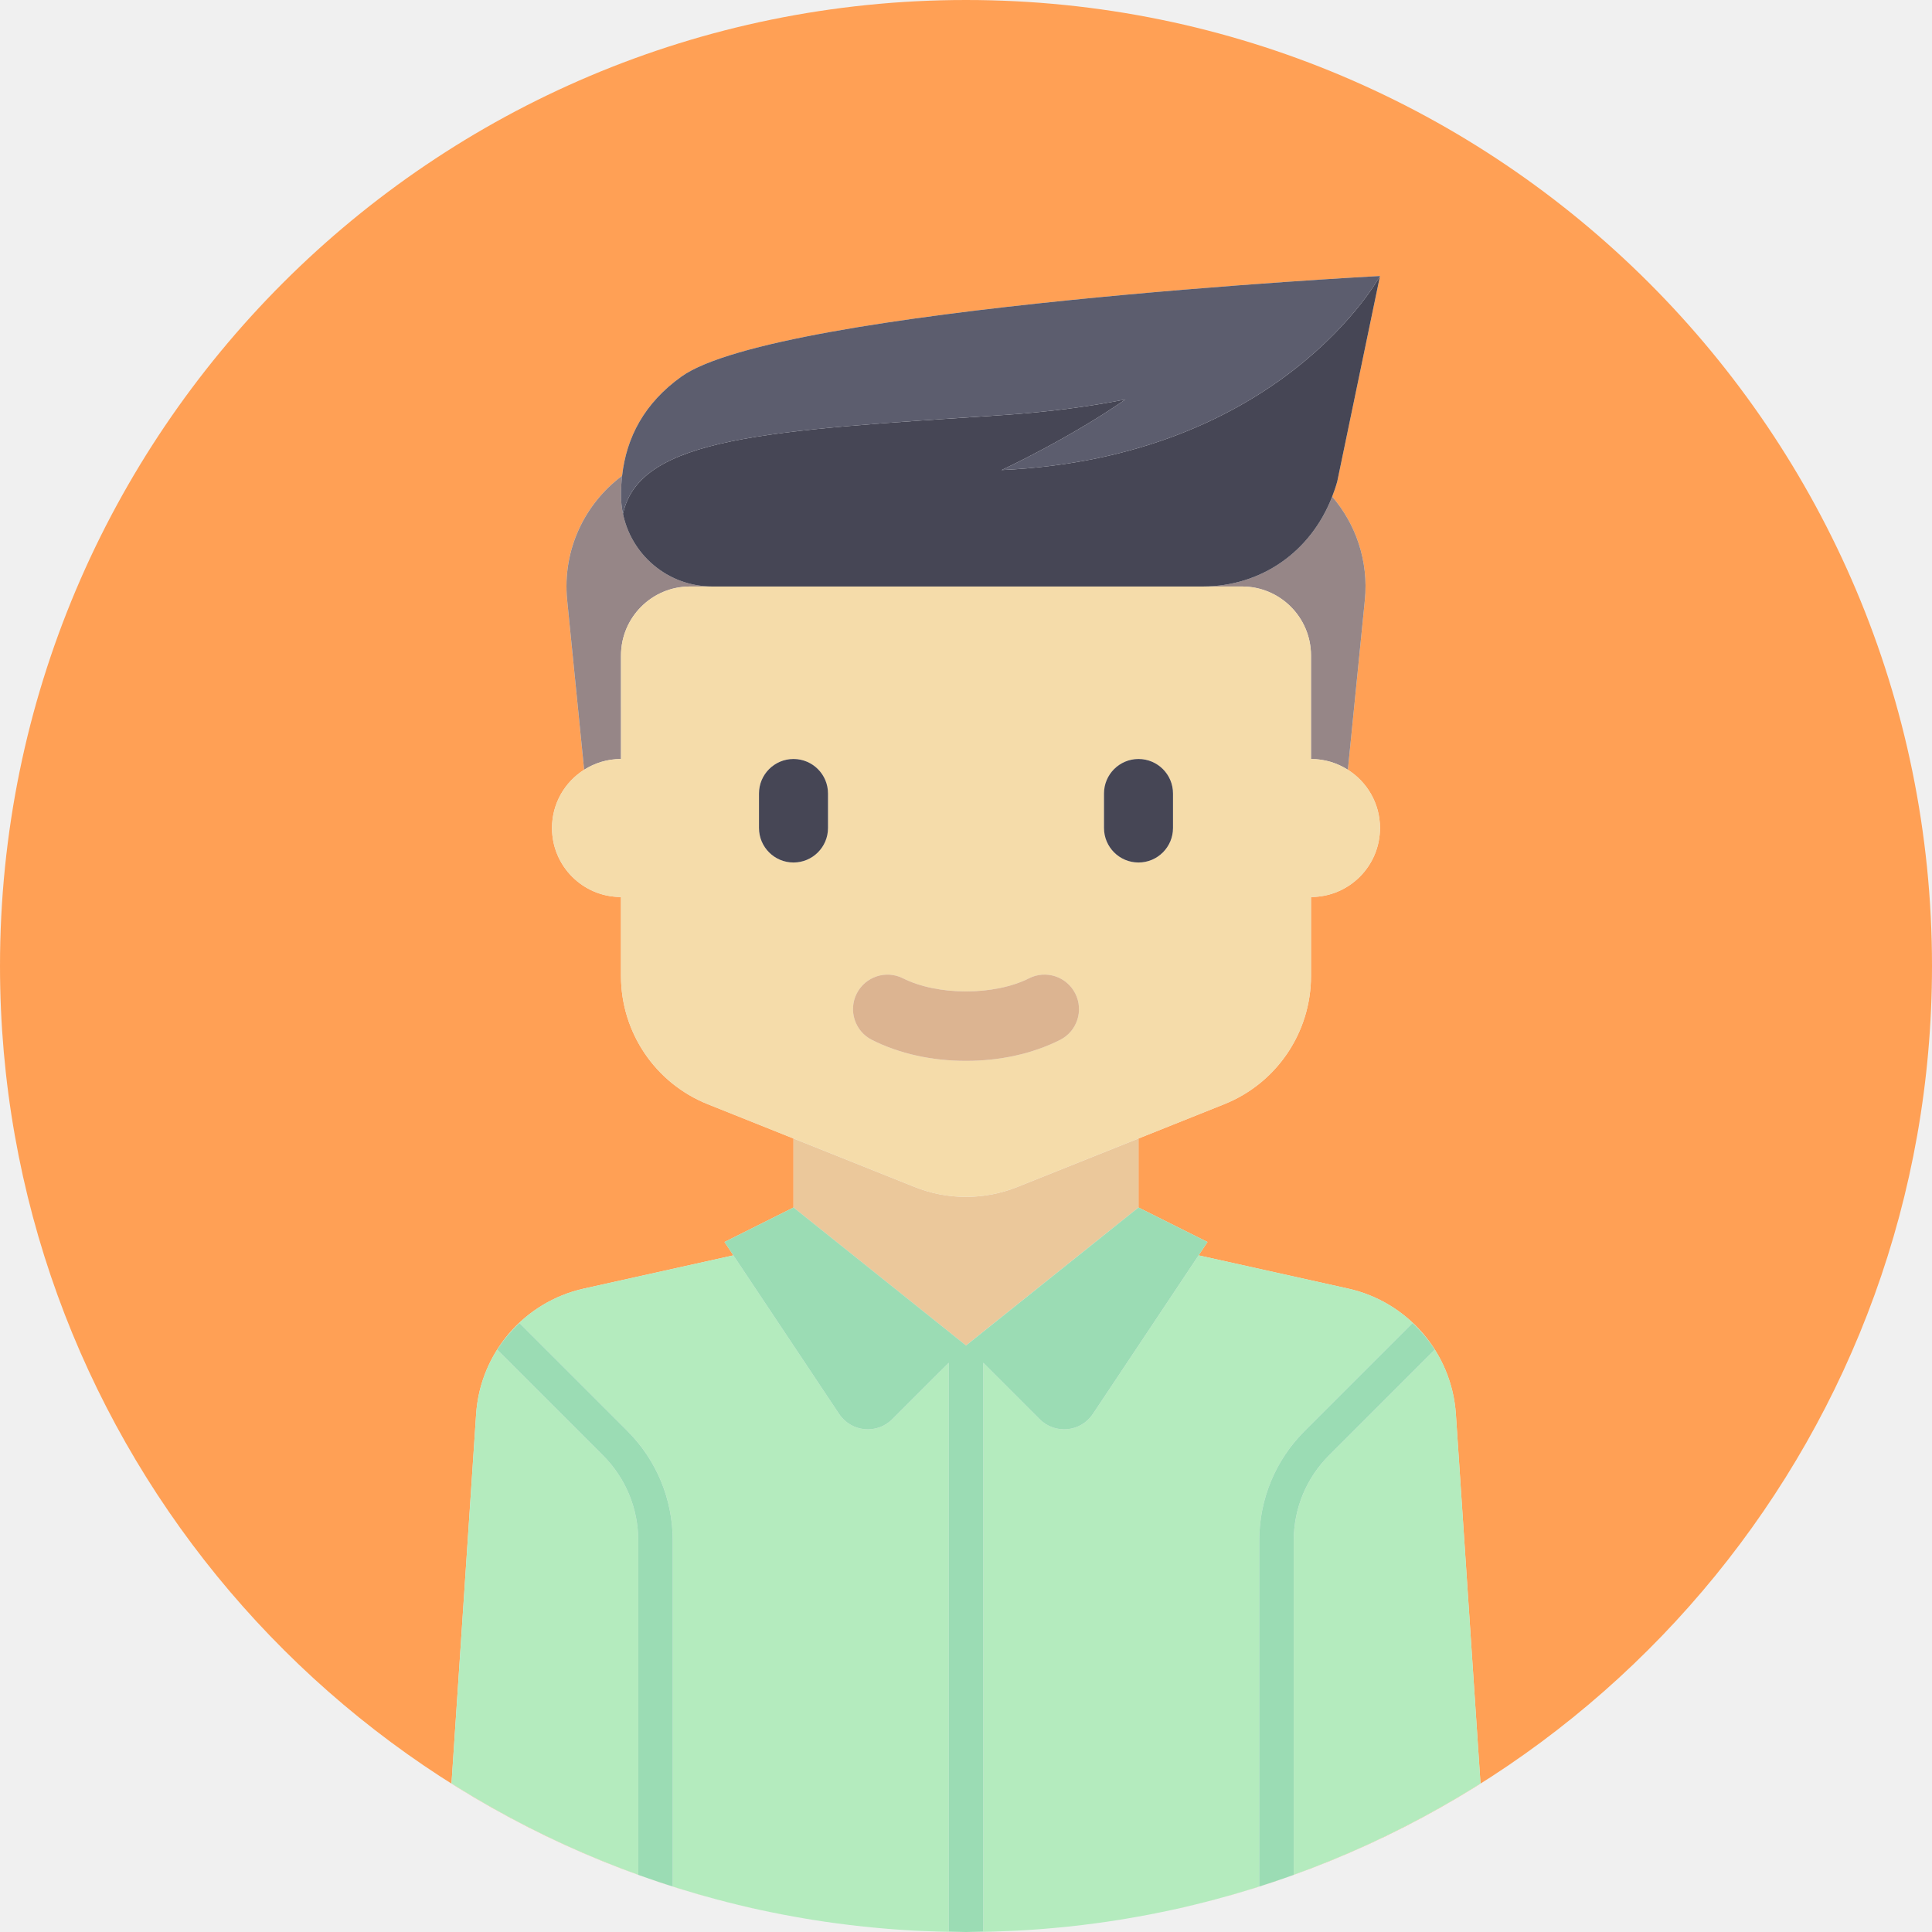
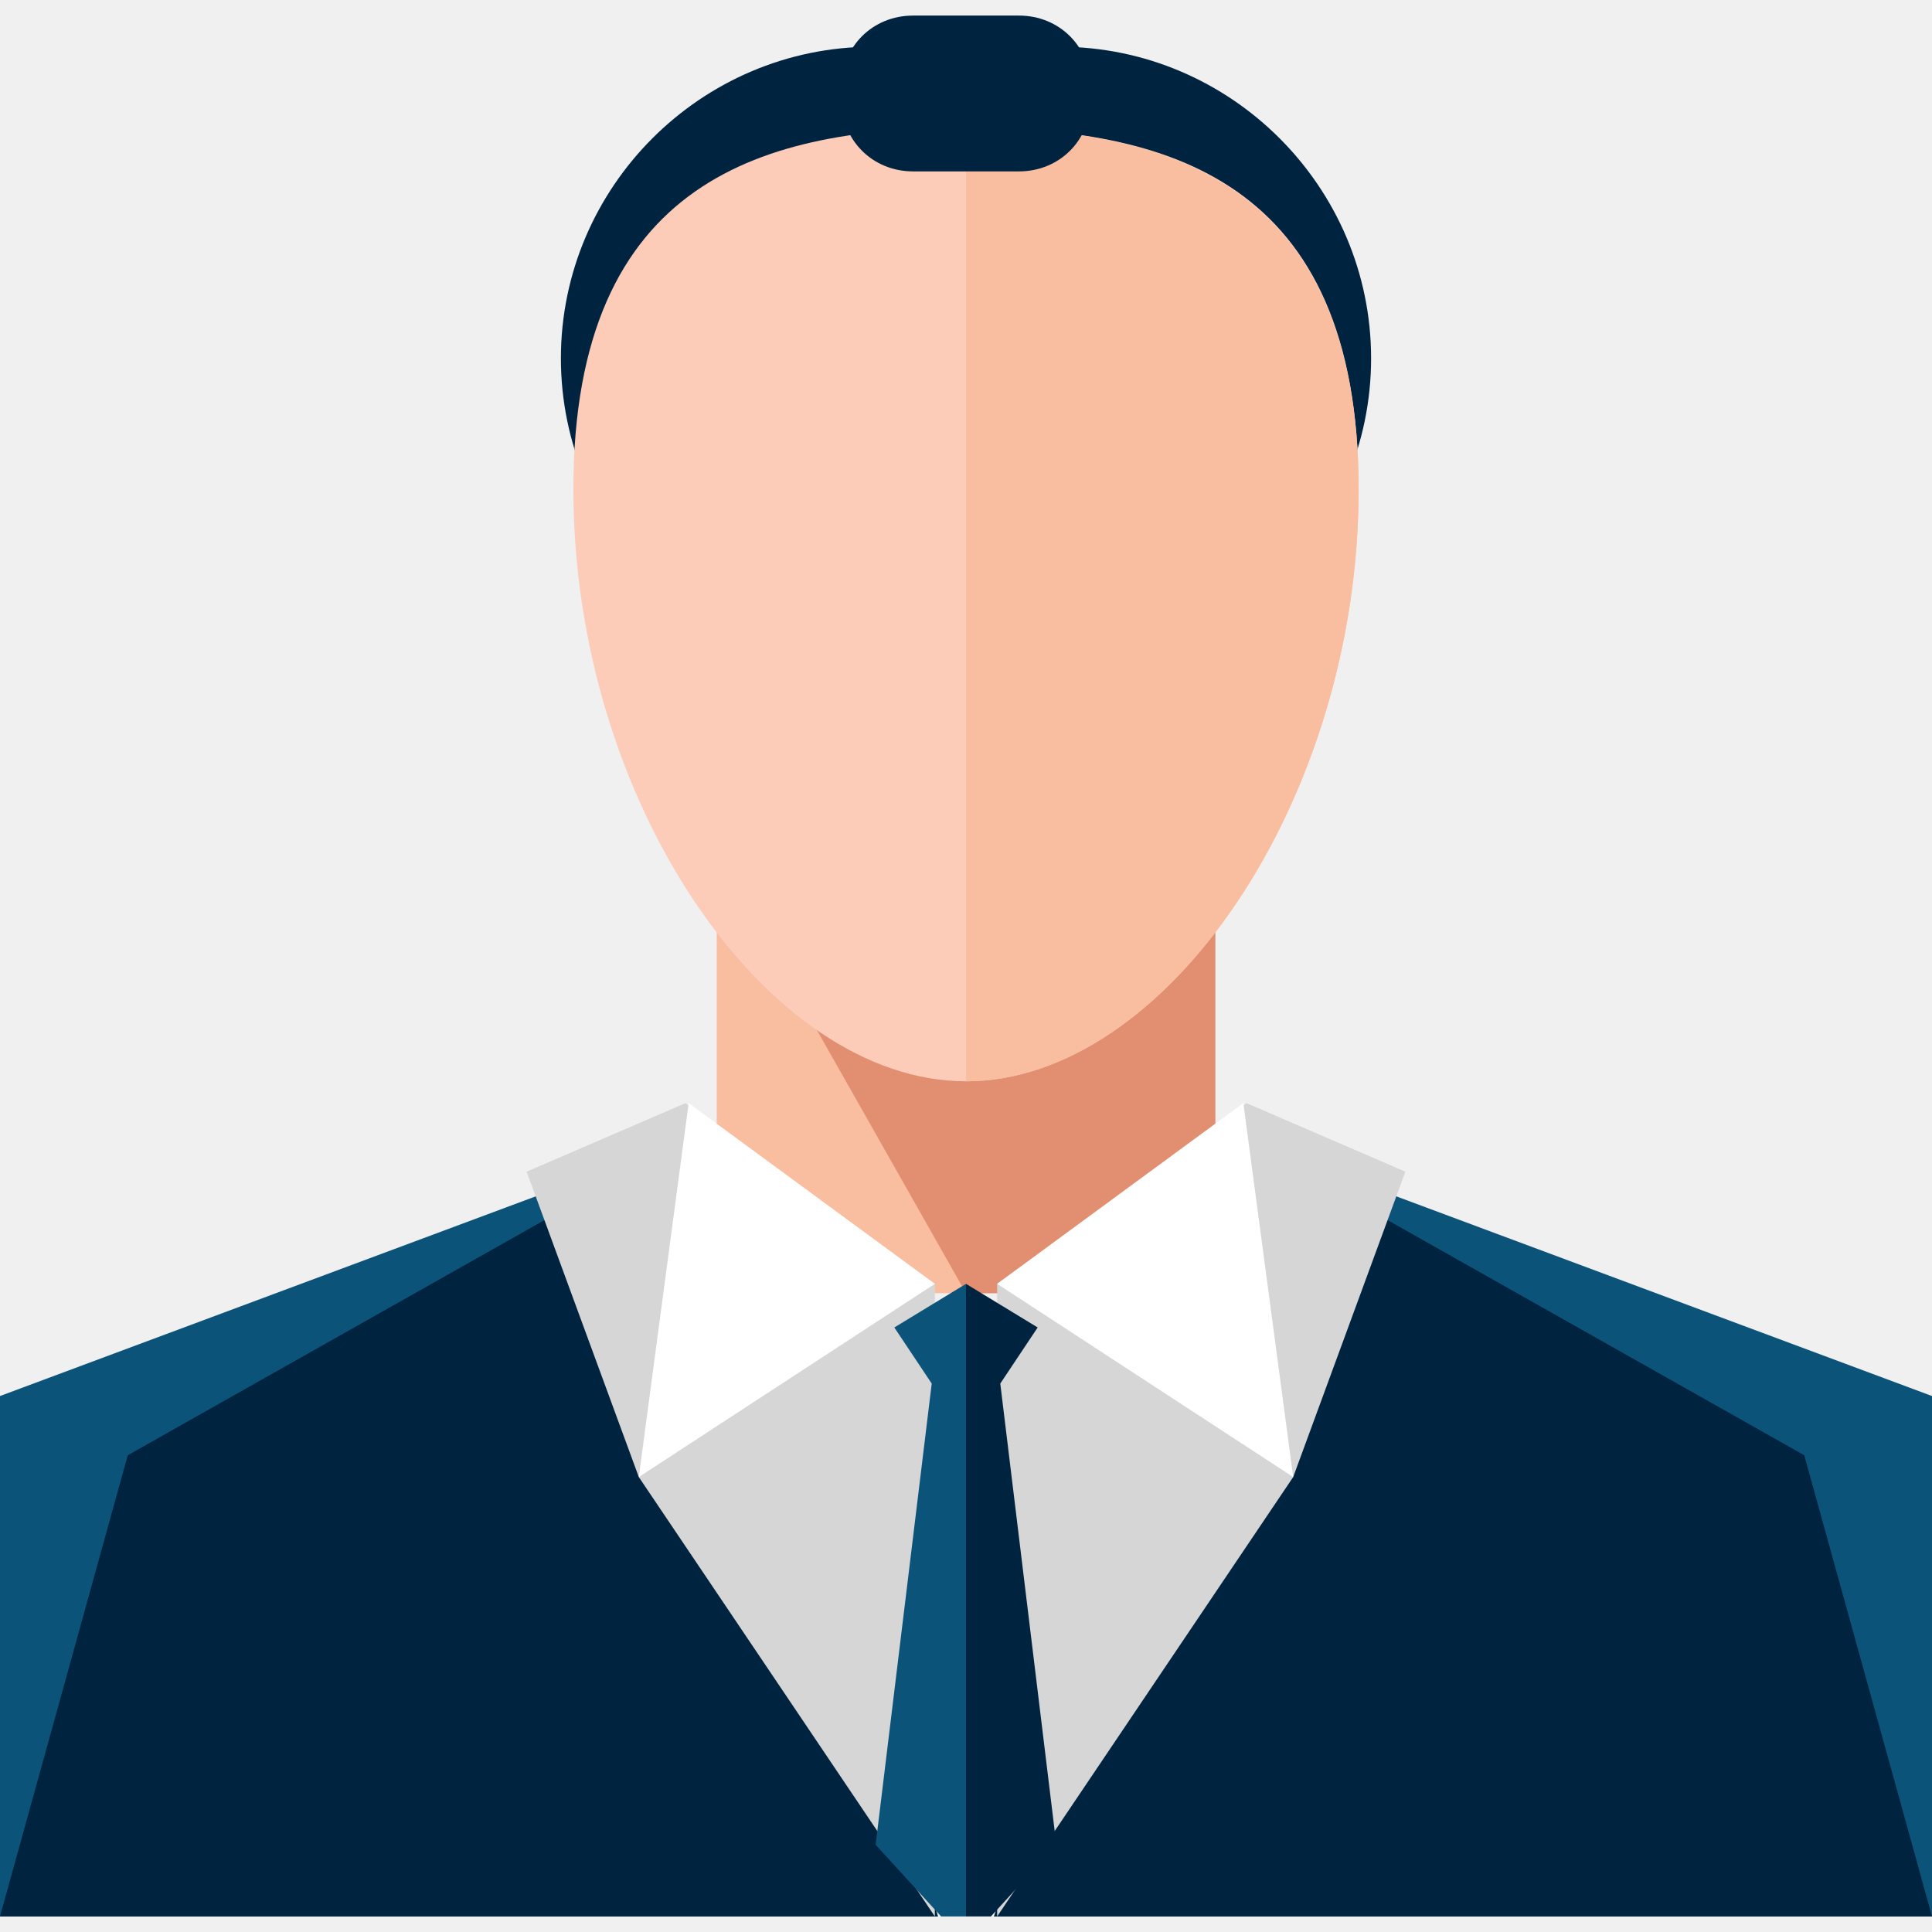
- <svg xmlns="http://www.w3.org/2000/svg" version="1.1" id="Layer_1" x="0px" y="0px" viewBox="0 0 512.001 512.001" style="enable-background:new 0 0 512.001 512.001;" xml:space="preserve">
-   <g>
-     <path style="fill:#FFA055;" d="M213.463,508.462c-4.091-0.687-8.153-1.464-12.176-2.343   C205.311,506.997,209.371,507.777,213.463,508.462z" />
-     <path style="fill:#FFA055;" d="M218.486,509.256c-1.085-0.16-2.167-0.327-3.247-0.501   C216.321,508.929,217.402,509.097,218.486,509.256z" />
-     <path style="fill:#FFA055;" d="M310.714,506.119c-4.023,0.879-8.085,1.656-12.176,2.343   C302.63,507.777,306.69,506.997,310.714,506.119z" />
-     <path style="fill:#FFA055;" d="M231.191,510.8c-0.776-0.075-1.552-0.15-2.327-0.231C229.639,510.65,230.415,510.725,231.191,510.8z   " />
-     <path style="fill:#FFA055;" d="M243.874,511.706c-0.485-0.023-0.97-0.04-1.454-0.065   C242.905,511.666,243.389,511.685,243.874,511.706z" />
-     <path style="fill:#FFA055;" d="M250.122,511.926c-0.563-0.013-1.125-0.03-1.687-0.046   C248.997,511.896,249.559,511.913,250.122,511.926z" />
-     <path style="fill:#FFA055;" d="M236.875,511.289c-0.641-0.048-1.28-0.104-1.919-0.155   C235.595,511.186,236.234,511.242,236.875,511.289z" />
-     <path style="fill:#FFA055;" d="M296.761,508.757c-1.08,0.174-2.162,0.341-3.247,0.501   C294.599,509.097,295.681,508.929,296.761,508.757z" />
-     <path style="fill:#FFA055;" d="M225.017,510.128c-1.293-0.157-2.583-0.325-3.87-0.501   C222.434,509.803,223.723,509.973,225.017,510.128z" />
-     <path style="fill:#FFA055;" d="M269.581,511.641c-0.483,0.025-0.969,0.043-1.454,0.065   C268.612,511.685,269.097,511.666,269.581,511.641z" />
-     <path style="fill:#FFA055;" d="M178.286,499.953c-0.562-0.179-1.12-0.369-1.681-0.551c-0.574-0.187-1.149-0.373-1.72-0.563   c-1.923-0.64-3.84-1.293-5.741-1.978v-0.026c-17.453-6.309-34.029-14.451-49.489-24.203l6.525-97.875   c1.08-16.198,12.71-29.745,28.557-33.267l39.624-8.805l-2.36-3.541L210.286,320v-18.286l-22.726-9.09   c-13.885-5.553-22.989-19.001-22.989-33.955v-20.954c-10.099,0-18.286-8.187-18.286-18.286c0-6.501,3.402-12.194,8.513-15.437   l-4.493-44.925c-1.335-13.345,4.658-25.592,14.558-32.977c1.147-10.178,5.873-19.237,15.707-26.281   c25.523-18.286,185.143-26.666,185.143-26.666l-11.329,54.461c-0.381,1.382-0.845,2.706-1.346,4.005   c6.265,7.29,9.697,17.038,8.655,27.459l-4.493,44.925c5.111,3.242,8.513,8.936,8.513,15.437c0,10.098-8.186,18.286-18.286,18.286   v20.954c0,14.954-9.104,28.402-22.989,33.955l-22.726,9.09V320l18.286,9.143l-2.359,3.539l39.624,8.805   c15.848,3.522,27.477,17.071,28.557,33.267l6.525,97.875c-15.462,9.752-32.038,17.895-49.489,24.203v0.026   c-1.902,0.686-3.818,1.339-5.741,1.978c-0.571,0.191-1.146,0.376-1.72,0.563c-0.561,0.183-1.119,0.373-1.681,0.551v-0.008   c-7.495,2.392-15.137,4.455-22.914,6.157C425.85,481.007,512.001,378.573,512.001,256c0-141.385-114.615-256-256-256   s-256,114.615-256,256c0,122.573,86.151,225.007,201.2,250.101c-7.777-1.702-15.419-3.765-22.914-6.157V499.953z" />
-     <path style="fill:#FFA055;" d="M290.854,509.629c-1.287,0.176-2.577,0.344-3.87,0.501   C288.278,509.973,289.567,509.803,290.854,509.629z" />
-     <path style="fill:#FFA055;" d="M277.046,511.134c-0.64,0.051-1.278,0.109-1.919,0.155   C275.767,511.242,276.406,511.186,277.046,511.134z" />
-     <path style="fill:#FFA055;" d="M283.137,510.569c-0.774,0.081-1.551,0.155-2.327,0.231   C281.586,510.725,282.362,510.65,283.137,510.569z" />
-     <path style="fill:#FFA055;" d="M261.879,511.926c0.563-0.013,1.125-0.03,1.687-0.046   C263.004,511.896,262.442,511.913,261.879,511.926z" />
-   </g>
-   <g>
-     <path style="fill:#B4EBBE;" d="M268.127,511.706c0.485-0.023,0.97-0.04,1.454-0.065c1.854-0.097,3.703-0.215,5.546-0.352   c0.641-0.048,1.28-0.104,1.919-0.155c1.257-0.103,2.512-0.214,3.763-0.334c0.776-0.075,1.552-0.15,2.327-0.231   c1.286-0.136,2.568-0.286,3.849-0.44c1.293-0.157,2.583-0.325,3.87-0.501c0.888-0.121,1.775-0.241,2.661-0.373   c1.085-0.16,2.167-0.327,3.247-0.501c0.593-0.095,1.185-0.194,1.777-0.294c4.091-0.687,8.153-1.464,12.176-2.343   c0.029-0.006,0.057-0.013,0.087-0.018c7.777-1.702,15.419-3.765,22.914-6.157v-91.65c0-10.991,4.281-21.33,12.049-29.098   l28.568-28.563c2.237,2.107,4.246,4.439,5.89,7.038l-27.993,27.99c-6.045,6.045-9.37,14.08-9.37,22.634v88.538   c17.453-6.309,34.029-14.451,49.489-24.203l-6.525-97.875c-1.08-16.198-12.71-29.745-28.557-33.267l-39.624-8.805L289.62,374.72   c-3.2,4.801-9.993,5.473-14.072,1.393l-14.976-14.97v150.741c-1.527,0.026-3.038,0.117-4.571,0.117c1.966,0,3.923-0.03,5.879-0.074   c0.563-0.013,1.125-0.03,1.687-0.046C265.09,511.835,266.61,511.778,268.127,511.706z" />
-     <path style="fill:#B4EBBE;" d="M337.117,498.838c-0.573,0.191-1.146,0.377-1.72,0.563   C335.97,499.215,336.545,499.029,337.117,498.838z" />
-     <path style="fill:#B4EBBE;" d="M176.605,499.402c-0.574-0.186-1.147-0.374-1.72-0.563   C175.457,499.029,176.031,499.215,176.605,499.402z" />
-     <path style="fill:#B4EBBE;" d="M251.429,361.143l-14.971,14.971c-4.08,4.08-10.872,3.407-14.072-1.393l-28.025-42.039   l-39.624,8.805c-15.848,3.522-27.477,17.071-28.557,33.267l-6.525,97.875c15.462,9.752,32.038,17.895,49.489,24.203v-88.538   c0-8.553-3.326-16.59-9.37-22.634l-27.993-27.99c1.643-2.599,3.654-4.93,5.89-7.038l28.568,28.563   c7.768,7.768,12.049,18.107,12.049,29.098v91.65c7.495,2.392,15.137,4.455,22.914,6.157c0.029,0.006,0.058,0.013,0.087,0.018   c4.023,0.879,8.085,1.656,12.176,2.343c0.592,0.099,1.184,0.199,1.777,0.294c1.08,0.174,2.162,0.341,3.247,0.501   c0.885,0.13,1.773,0.251,2.661,0.373c1.287,0.176,2.577,0.344,3.87,0.501c1.28,0.155,2.562,0.304,3.849,0.44   c0.774,0.081,1.551,0.155,2.327,0.231c1.251,0.12,2.506,0.232,3.763,0.334c0.64,0.051,1.278,0.109,1.919,0.155   c1.843,0.137,3.691,0.255,5.546,0.352c0.483,0.025,0.969,0.043,1.454,0.065c1.517,0.072,3.038,0.129,4.561,0.174   c0.562,0.016,1.125,0.033,1.687,0.046c1.954,0.045,3.913,0.074,5.879,0.074c-1.534,0-3.045-0.089-4.571-0.117V361.143H251.429z" />
-   </g>
-   <path style="fill:#EBC89B;" d="M269.583,314.567c-8.719,3.488-18.446,3.488-27.165,0l-32.133-12.853V320l45.714,36.571L301.715,320  v-18.286L269.583,314.567z" />
-   <g>
-     <path style="fill:#968687;" d="M318.748,155.429h10.395c10.099,0,18.286,8.187,18.286,18.286v27.429   c3.598,0,6.943,1.054,9.773,2.849l4.493-44.925c1.042-10.422-2.391-20.168-8.655-27.459   C347.377,146.251,334.231,155.429,318.748,155.429z" />
-     <path style="fill:#968687;" d="M164.572,173.714c0-10.098,8.186-18.286,18.286-18.286h5.911c-11.833,0-21.666-8.501-23.767-19.723   c-0.114-0.605-0.21-1.215-0.28-1.833c-0.014-0.122-0.024-0.246-0.035-0.369c-0.072-0.747-0.114-1.504-0.114-2.27l0,0l0,0l0,0   c0,0,0-0.002,0-0.003c0-1.742,0.103-3.453,0.293-5.138c-9.899,7.385-15.893,19.632-14.558,32.977l4.493,44.925   c2.829-1.794,6.174-2.849,9.773-2.849L164.572,173.714L164.572,173.714z" />
-   </g>
-   <path style="fill:#F5DCAA;" d="M269.583,314.567l32.131-12.853l22.726-9.09c13.885-5.553,22.989-19.001,22.989-33.955v-20.954  c10.099,0,18.286-8.187,18.286-18.286c0-6.501-3.402-12.194-8.513-15.437c-2.829-1.794-6.174-2.849-9.773-2.849v-27.429  c0-10.098-8.186-18.286-18.286-18.286h-10.395H201.143h-12.375h-5.911c-10.099,0-18.286,8.187-18.286,18.286v27.429  c-3.598,0-6.943,1.054-9.773,2.849c-5.111,3.242-8.513,8.936-8.513,15.437c0,10.098,8.186,18.286,18.286,18.286v20.954  c0,14.954,9.104,28.402,22.989,33.955l22.726,9.09l32.131,12.853C251.138,318.055,260.863,318.055,269.583,314.567z   M227.031,263.312c2.277-4.509,7.777-6.321,12.281-4.045c9.197,4.625,24.178,4.625,33.375,0c4.531-2.295,10.009-0.464,12.281,4.045  s0.459,10.009-4.049,12.277c-7.205,3.634-15.821,5.554-24.919,5.554c-9.098,0-17.714-1.92-24.92-5.553  C226.572,273.321,224.759,267.822,227.031,263.312z M301.715,201.143c5.049,0,9.143,4.094,9.143,9.143v9.143  c0,5.049-4.094,9.143-9.143,9.143s-9.143-4.094-9.143-9.143v-9.143C292.572,205.237,296.666,201.143,301.715,201.143z   M201.143,219.429v-9.143c0-5.049,4.094-9.143,9.143-9.143c5.049,0,9.143,4.094,9.143,9.143v9.143c0,5.049-4.094,9.143-9.143,9.143  C205.237,228.571,201.143,224.478,201.143,219.429z" />
-   <g>
-     <path style="fill:#464655;" d="M219.429,219.429v-9.143c0-5.049-4.094-9.143-9.143-9.143c-5.049,0-9.143,4.094-9.143,9.143v9.143   c0,5.049,4.094,9.143,9.143,9.143C215.335,228.571,219.429,224.478,219.429,219.429z" />
-     <path style="fill:#464655;" d="M301.715,228.571c5.049,0,9.143-4.094,9.143-9.143v-9.143c0-5.049-4.094-9.143-9.143-9.143   s-9.143,4.094-9.143,9.143v9.143C292.572,224.478,296.666,228.571,301.715,228.571z" />
-     <path style="fill:#464655;" d="M265.429,124.571c0,0,17.674-8.215,32.822-18.714c-9.573,1.882-20.376,3.338-32.536,4.143   c-61.918,4.097-96.286,5.714-100.619,26.213c-0.035-0.167-0.062-0.338-0.094-0.507c2.101,11.224,11.934,19.723,23.767,19.723   h12.375h117.605c15.483,0,28.629-9.177,34.29-23.821c0.502-1.298,0.967-2.623,1.346-4.005l11.33-54.461   C365.715,73.143,339.715,121.143,265.429,124.571z" />
-     <path style="fill:#464655;" d="M164.723,133.872c-0.014-0.122-0.024-0.247-0.035-0.369   C164.698,133.625,164.709,133.749,164.723,133.872z" />
-   </g>
-   <path style="fill:#5C5D6E;" d="M164.572,131.232L164.572,131.232c0,0.767,0.042,1.523,0.114,2.271  c0.011,0.122,0.022,0.247,0.035,0.369c0.069,0.619,0.166,1.229,0.28,1.833c0.032,0.169,0.058,0.339,0.094,0.507  c4.334-20.498,38.702-22.114,100.619-26.213c12.16-0.805,22.963-2.261,32.536-4.143c-15.147,10.499-32.822,18.714-32.822,18.714  c74.286-3.429,100.286-51.429,100.286-51.429s-159.619,8.381-185.143,26.666c-9.833,7.045-14.56,16.103-15.707,26.281  c-0.19,1.685-0.293,3.397-0.293,5.138C164.572,131.23,164.572,131.231,164.572,131.232z" />
-   <g>
-     <path style="fill:#9BDCB4;" d="M260.572,361.143l14.971,14.971c4.08,4.08,10.872,3.407,14.072-1.393l28.025-42.039l2.36-3.539   L301.715,320l-45.714,36.571L210.286,320l-18.286,9.143l2.359,3.539l28.025,42.039c3.2,4.801,9.993,5.473,14.072,1.393   l14.973-14.971v150.741c1.527,0.026,3.038,0.117,4.571,0.117c1.534,0,3.045-0.089,4.571-0.117V361.143z" />
-     <path style="fill:#9BDCB4;" d="M335.396,499.402c0.574-0.186,1.147-0.374,1.72-0.563c1.923-0.64,3.84-1.293,5.741-1.978v-0.026   v-88.538c0-8.553,3.326-16.59,9.37-22.634l27.993-27.99c-1.643-2.599-3.654-4.93-5.89-7.038l-28.568,28.563   c-7.766,7.767-12.047,18.106-12.047,29.097v91.65v0.008C334.277,499.774,334.835,499.584,335.396,499.402z" />
-     <path style="fill:#9BDCB4;" d="M174.884,498.838c0.573,0.191,1.146,0.377,1.72,0.563c0.561,0.183,1.119,0.373,1.681,0.551v-0.008   v-91.65c0-10.991-4.281-21.33-12.049-29.098l-28.568-28.563c-2.237,2.107-4.246,4.439-5.89,7.038l27.993,27.99   c6.045,6.045,9.37,14.08,9.37,22.634v88.538v0.026C171.045,497.545,172.962,498.199,174.884,498.838z" />
-   </g>
-   <path style="fill:#DCB491;" d="M231.081,275.59c7.206,3.633,15.822,5.553,24.92,5.553c9.098,0,17.714-1.92,24.92-5.553  c4.509-2.267,6.321-7.768,4.049-12.277c-2.272-4.509-7.75-6.339-12.281-4.045c-9.197,4.625-24.178,4.625-33.375,0  c-4.504-2.277-10.005-0.464-12.281,4.045C224.759,267.822,226.572,273.321,231.081,275.59z" />
+ <svg xmlns="http://www.w3.org/2000/svg" version="1.1" id="Layer_1" x="0px" y="0px" viewBox="0 0 496 496" style="enable-background:new 0 0 496 496;" xml:space="preserve">
+   <path style="fill:#00233F;" d="M352,92c0,44-36,80-80,80h-48c-44,0-80-36-80-80l0,0c0-44,36-80,80-80h48C316,12,352,48,352,92  L352,92z" />
+   <rect x="184" y="212" style="fill:#F9BDA0;" width="128" height="120" />
+   <polygon style="fill:#E28F71;" points="312,332 248,332 180,212 312,212 " />
+   <path style="fill:#FCCCB9;" d="M348.8,125.6c0,80-49.6,152-100.8,152s-100.8-72-100.8-152S196.8,32.8,248,32.8  C299.2,32.8,348.8,45.6,348.8,125.6z" />
+   <path style="fill:#F9BDA0;" d="M248,32.8c51.2,0,100.8,13.6,100.8,92.8c0,80-49.6,152-100.8,152" />
+   <path style="fill:#00233F;" d="M280,25.6C280,36,272,44,261.6,44h-27.2C224,44,216,36,216,25.6v-3.2C216,12,224,4,234.4,4h27.2  C272,4,280,12,280,22.4V25.6z" />
+   <polygon style="fill:#0C537A;" points="176,292.8 0,358.4 0,492 240.8,492 " />
+   <polygon style="fill:#00233F;" points="176,292.8 32.8,373.6 0,492 240.8,492 " />
+   <polygon style="fill:#D6D6D6;" points="176,283.2 135.2,300.8 164,379.2 240,492 240,329.6 " />
+   <polygon style="fill:#FFFFFF;" points="176.8,283.2 240,329.6 164,379.2 " />
+   <polygon style="fill:#0C537A;" points="320,292.8 496,358.4 496,492 255.2,492 " />
+   <polygon style="fill:#00233F;" points="320,292.8 463.2,373.6 496,492 255.2,492 " />
+   <polygon style="fill:#D6D6D6;" points="320,283.2 360.8,300.8 332,379.2 256,492 256,329.6 " />
+   <polygon style="fill:#FFFFFF;" points="319.2,283.2 256,329.6 332,379.2 " />
+   <polygon style="fill:#0C537A;" points="229.6,340.8 239.2,355.2 224.8,473.6 241.6,492 248,492 248,329.6 " />
+   <polygon style="fill:#00233F;" points="266.4,340.8 256.8,355.2 271.2,473.6 254.4,492 248,492 248,329.6 " />
  <g>
</g>
  <g>
</g>
  <g>
</g>
  <g>
</g>
  <g>
</g>
  <g>
</g>
  <g>
</g>
  <g>
</g>
  <g>
</g>
  <g>
</g>
  <g>
</g>
  <g>
</g>
  <g>
</g>
  <g>
</g>
  <g>
</g>
</svg>
